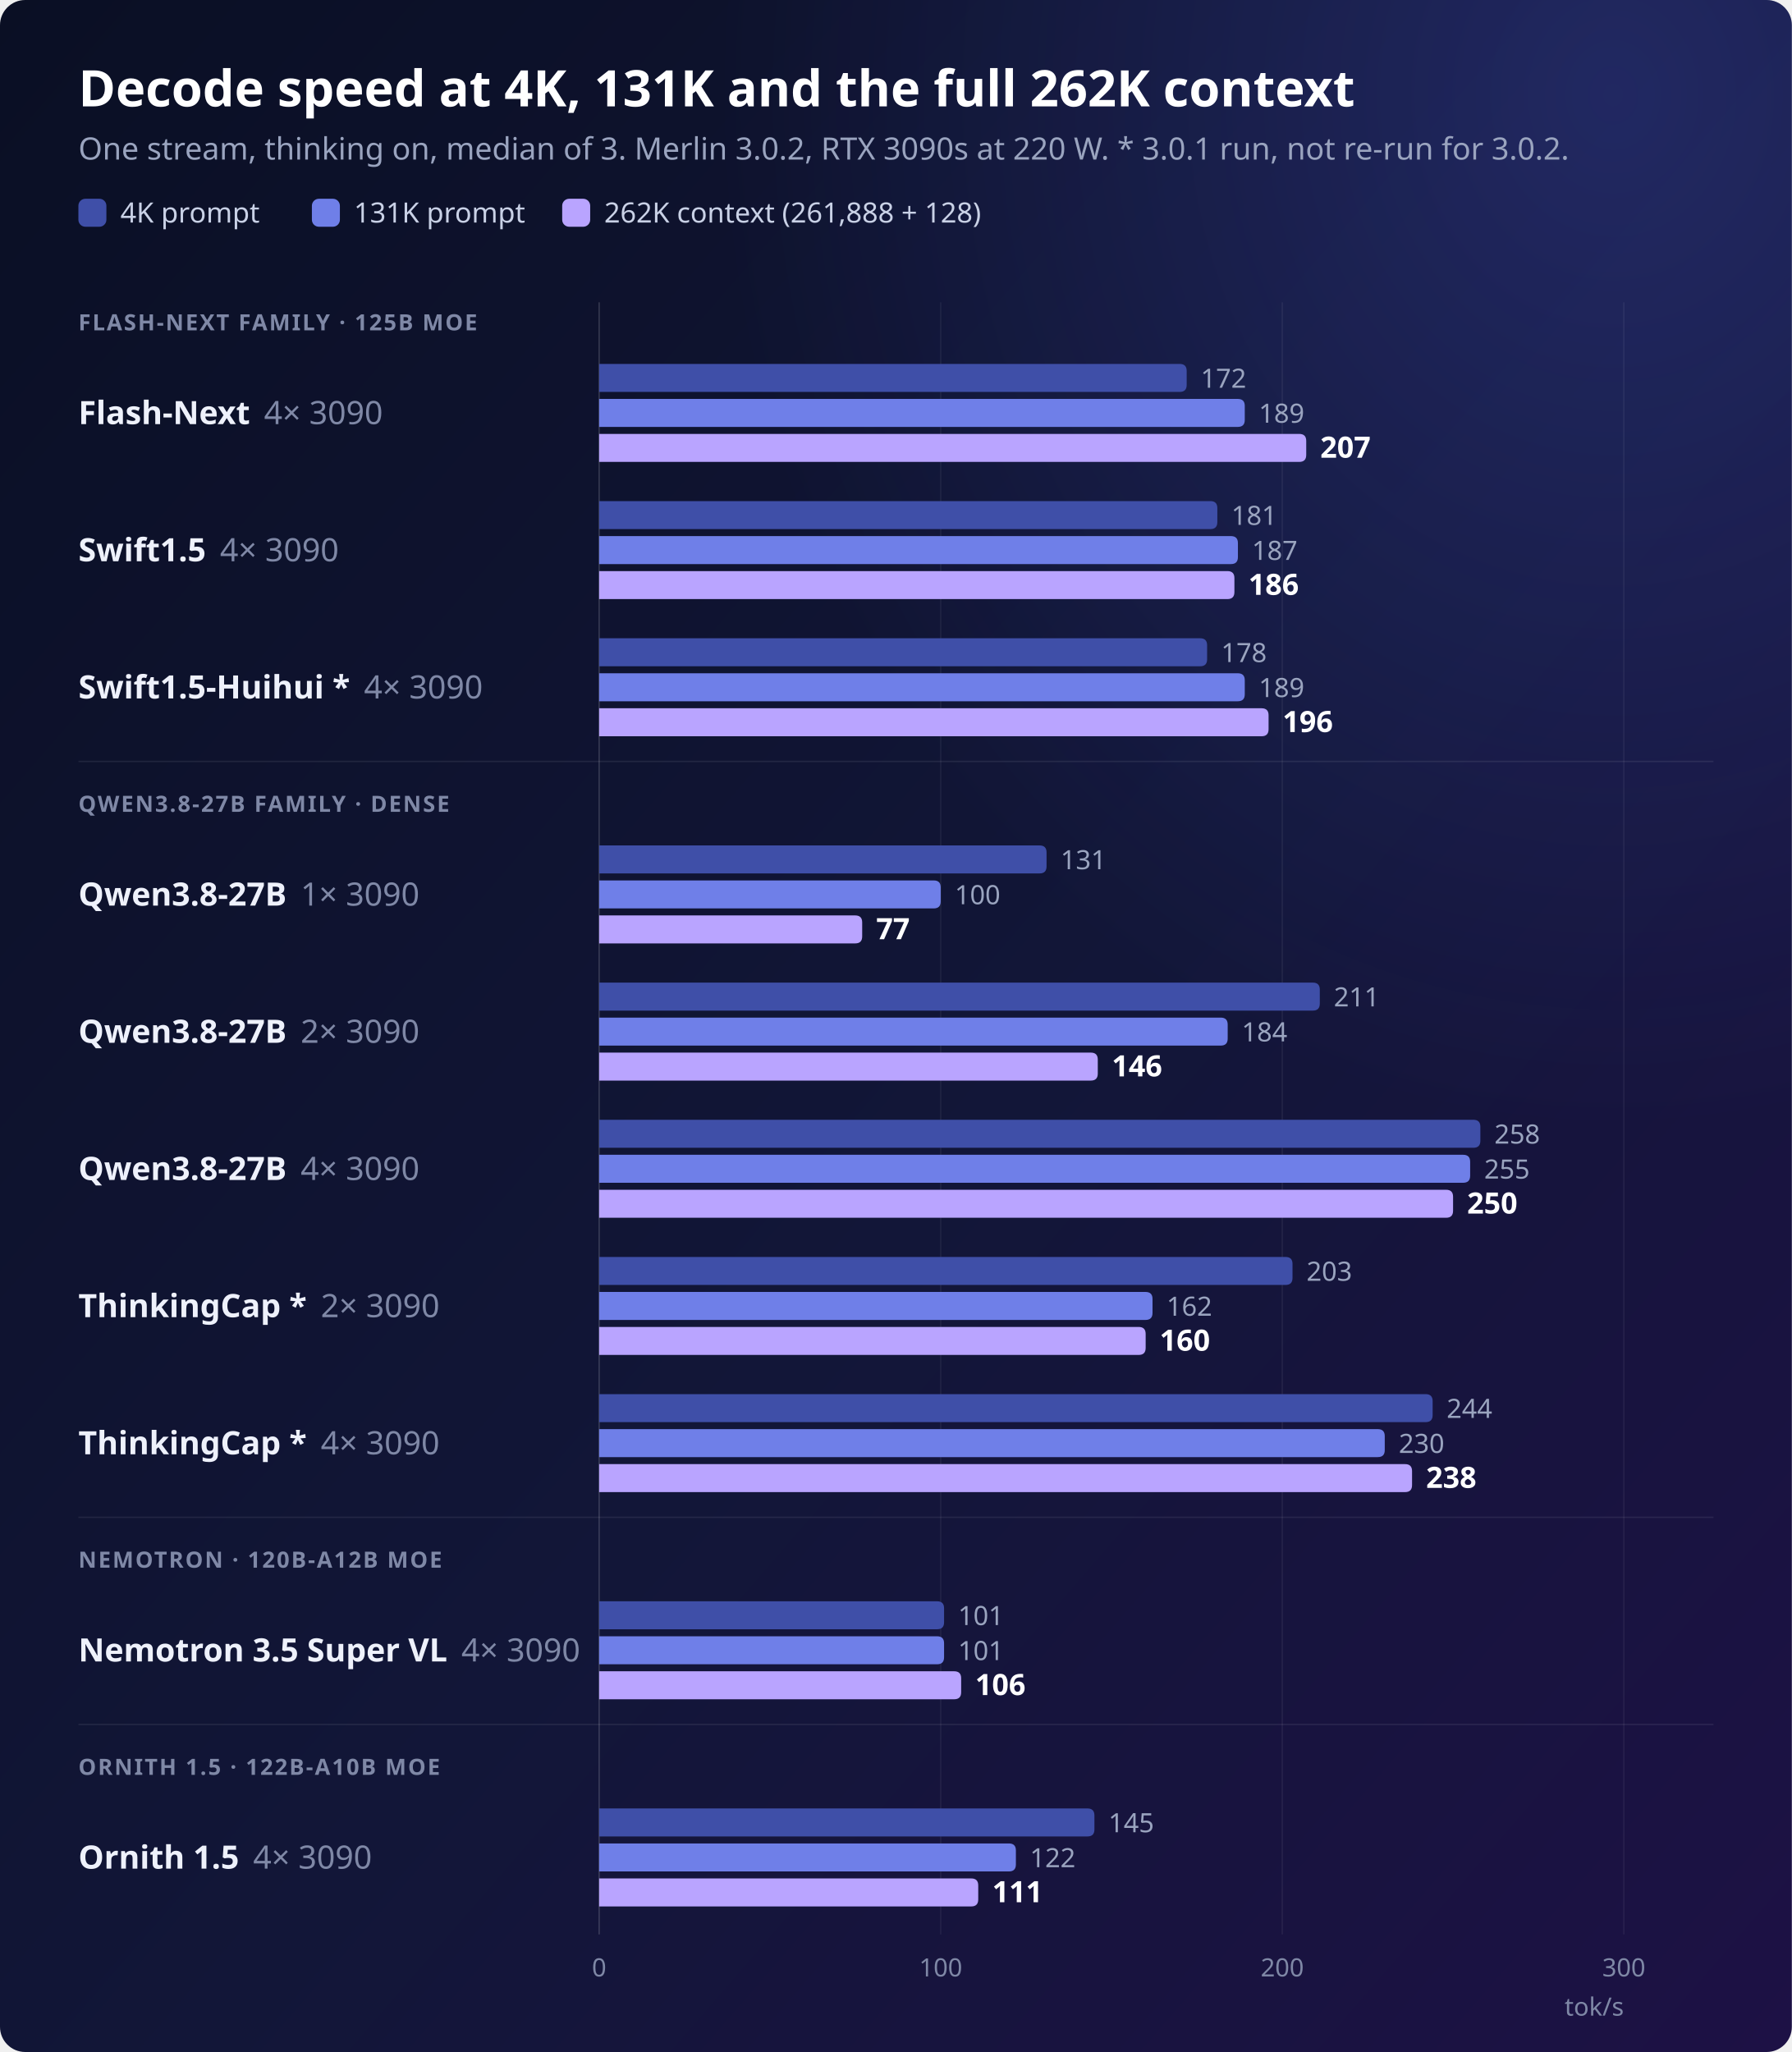
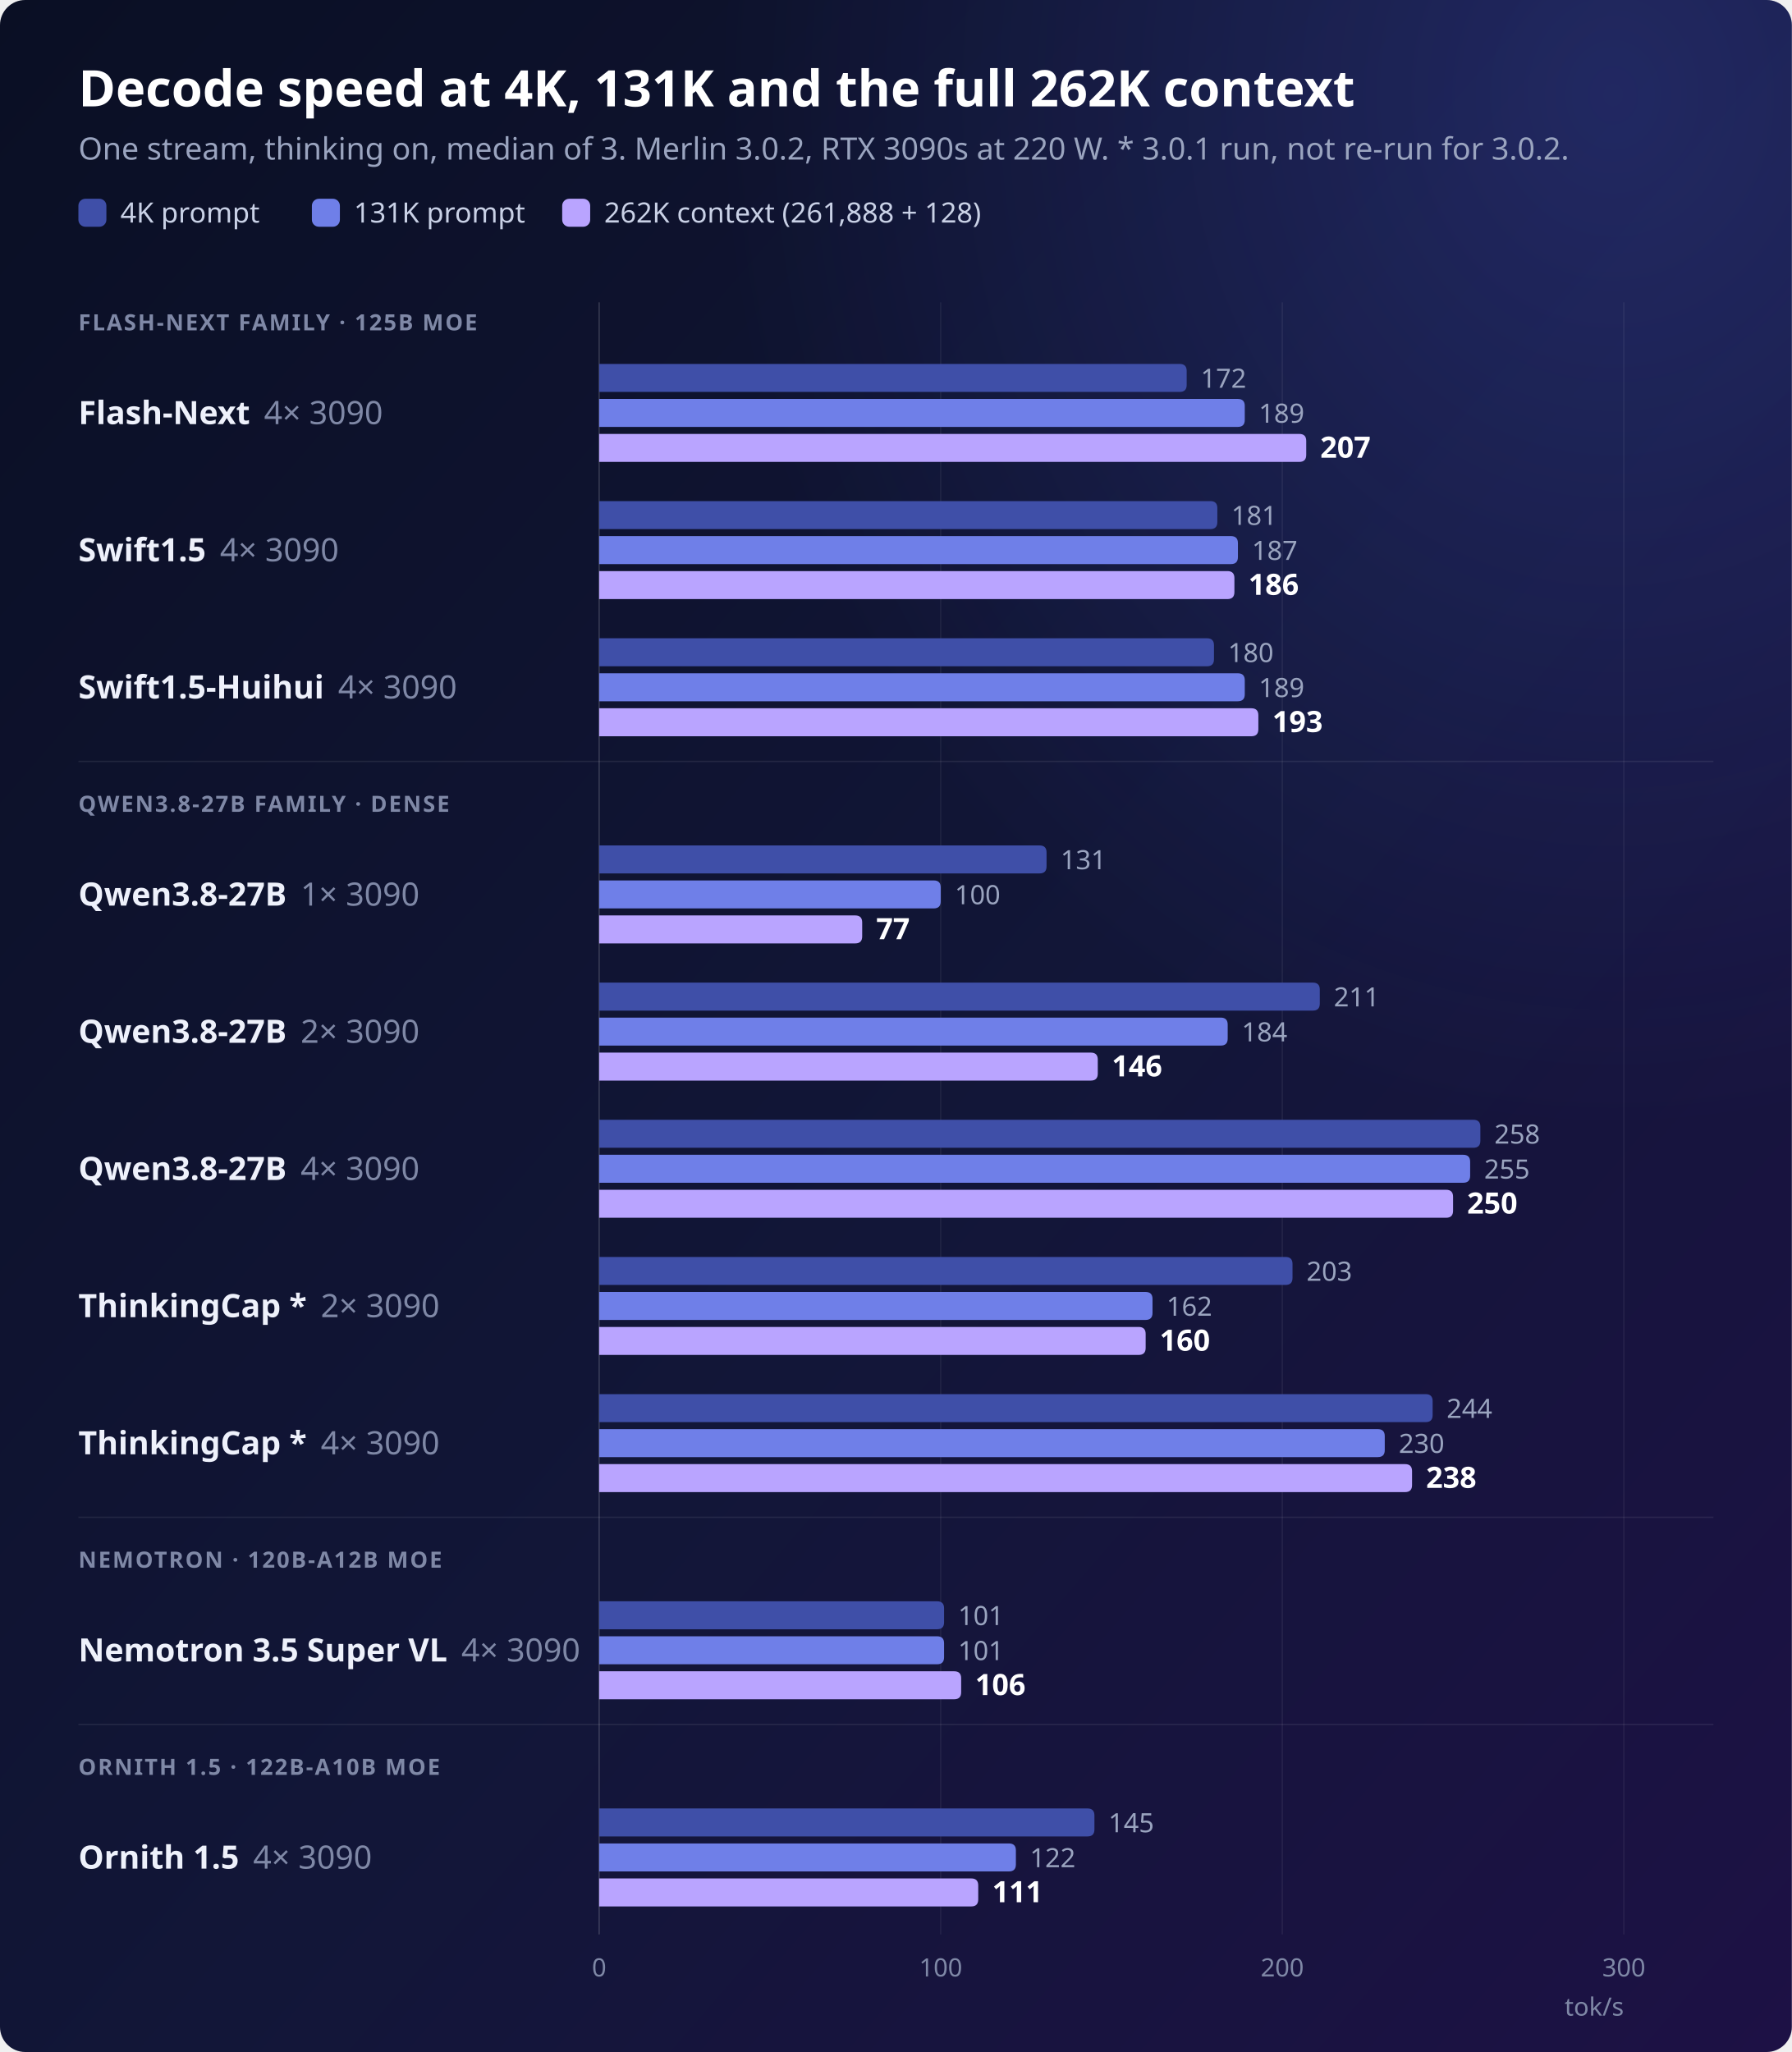
<svg xmlns="http://www.w3.org/2000/svg" width="1280" height="1466" viewBox="0 0 1280 1466" role="img" aria-labelledby="ttl dsc">
  <defs>
    <linearGradient id="bg" x1="0" y1="0" x2="1" y2="1">
      <stop offset="0" stop-color="#0a0f24" />
      <stop offset="0.55" stop-color="#121638" />
      <stop offset="1" stop-color="#1d1145" />
    </linearGradient>
    <radialGradient id="glow" cx="0.9" cy="0.05" r="0.5">
      <stop offset="0" stop-color="#5b6cff" stop-opacity="0.22" />
      <stop offset="1" stop-color="#5b6cff" stop-opacity="0" />
    </radialGradient>
    <clipPath id="card">
      <rect width="1280" height="1466" rx="18" />
    </clipPath>
  </defs>
  <style>text{font-family:-apple-system, BlinkMacSystemFont, 'Segoe UI', 'Noto Sans', Helvetica, Arial, sans-serif;font-variant-numeric:tabular-nums}</style>
  <g clip-path="url(#card)">
    <rect width="1280" height="1466" fill="url(#bg)" />
    <rect width="1280" height="1466" fill="url(#glow)" />
    <text x="56" y="76" font-size="36" font-weight="700" fill="#ffffff">Decode speed at 4K, 131K and the full 262K context</text>
    <text x="56" y="114" font-size="22" fill="#9aa4bf">One stream, thinking on, median of 3. Merlin 3.0.2, RTX 3090s at 220 W. * 3.0.1 run, not re-run for 3.0.2.</text>
    <rect x="56" y="142" width="20" height="20" rx="5" fill="#3f4fa8" />
    <text x="86" y="159" font-size="20" fill="#c9d1e6">4K prompt</text>
    <rect x="222.8" y="142" width="20" height="20" rx="5" fill="#6f7fe8" />
    <text x="252.8" y="159" font-size="20" fill="#c9d1e6">131K prompt</text>
    <rect x="401.6" y="142" width="20" height="20" rx="5" fill="#b9a4ff" />
    <text x="431.6" y="159" font-size="20" fill="#c9d1e6">262K context (261,888 + 128)</text>
    <line x1="428.0" y1="216" x2="428.0" y2="1382" stroke="#ffffff" stroke-opacity="0.16" />
    <text x="428.0" y="1412" font-size="18" fill="#7f88a6" text-anchor="middle">0</text>
    <line x1="672.0" y1="216" x2="672.0" y2="1382" stroke="#ffffff" stroke-opacity="0.06" />
    <text x="672.0" y="1412" font-size="18" fill="#7f88a6" text-anchor="middle">100</text>
    <line x1="916.0" y1="216" x2="916.0" y2="1382" stroke="#ffffff" stroke-opacity="0.06" />
    <text x="916.0" y="1412" font-size="18" fill="#7f88a6" text-anchor="middle">200</text>
    <line x1="1160.0" y1="216" x2="1160.0" y2="1382" stroke="#ffffff" stroke-opacity="0.06" />
    <text x="1160.0" y="1412" font-size="18" fill="#7f88a6" text-anchor="middle">300</text>
    <text x="1160.0" y="1440" font-size="18" fill="#7f88a6" text-anchor="end">tok/s</text>
    <text x="56" y="236" font-size="16" font-weight="700" fill="#7f88a6" letter-spacing="1.2">FLASH-NEXT FAMILY  ·  125B MOE</text>
    <text x="56" y="303.0" font-size="23" font-weight="600" fill="#eef1fb">Flash-Next<tspan font-weight="400" fill="#7f88a6" dx="10">4× 3090</tspan>
    </text>
    <path d="M428.0,260.0 H842.7 Q847.7,260.0 847.7,265.0 V275.0 Q847.7,280.0 842.7,280.0 H428.0 Z" fill="#3f4fa8" />
    <text x="857.7" y="277.0" font-size="19" font-weight="500" fill="#9aa4bf">172</text>
    <path d="M428.0,285.0 H884.2 Q889.2,285.0 889.2,290.0 V300.0 Q889.2,305.0 884.2,305.0 H428.0 Z" fill="#6f7fe8" />
    <text x="899.2" y="302.0" font-size="19" font-weight="500" fill="#9aa4bf">189</text>
    <path d="M428.0,310.0 H928.1 Q933.1,310.0 933.1,315.0 V325.0 Q933.1,330.0 928.1,330.0 H428.0 Z" fill="#b9a4ff" />
    <text x="943.1" y="327.0" font-size="21" font-weight="700" fill="#ffffff">207</text>
    <text x="56" y="401.0" font-size="23" font-weight="600" fill="#eef1fb">Swift1.5<tspan font-weight="400" fill="#7f88a6" dx="10">4× 3090</tspan>
    </text>
    <path d="M428.0,358.0 H864.6 Q869.6,358.0 869.6,363.0 V373.0 Q869.6,378.0 864.6,378.0 H428.0 Z" fill="#3f4fa8" />
    <text x="879.6" y="375.0" font-size="19" font-weight="500" fill="#9aa4bf">181</text>
    <path d="M428.0,383.0 H879.3 Q884.3,383.0 884.3,388.0 V398.0 Q884.3,403.0 879.3,403.0 H428.0 Z" fill="#6f7fe8" />
    <text x="894.3" y="400.0" font-size="19" font-weight="500" fill="#9aa4bf">187</text>
    <path d="M428.0,408.0 H876.8 Q881.8,408.0 881.8,413.0 V423.0 Q881.8,428.0 876.8,428.0 H428.0 Z" fill="#b9a4ff" />
    <text x="891.8" y="425.0" font-size="21" font-weight="700" fill="#ffffff">186</text>
-     <text x="56" y="499.0" font-size="23" font-weight="600" fill="#eef1fb">Swift1.5-Huihui *<tspan font-weight="400" fill="#7f88a6" dx="10">4× 3090</tspan>
+     <text x="56" y="499.0" font-size="23" font-weight="600" fill="#eef1fb">Swift1.5-Huihui<tspan font-weight="400" fill="#7f88a6" dx="10">4× 3090</tspan>
    </text>
-     <path d="M428.0,456.0 H857.3 Q862.3,456.0 862.3,461.0 V471.0 Q862.3,476.0 857.3,476.0 H428.0 Z" fill="#3f4fa8" />
-     <text x="872.3" y="473.0" font-size="19" font-weight="500" fill="#9aa4bf">178</text>
+     <path d="M428.0,456.0 H862.2 Q867.2,456.0 867.2,461.0 V471.0 Q867.2,476.0 862.2,476.0 H428.0 Z" fill="#3f4fa8" />
+     <text x="877.2" y="473.0" font-size="19" font-weight="500" fill="#9aa4bf">180</text>
    <path d="M428.0,481.0 H884.2 Q889.2,481.0 889.2,486.0 V496.0 Q889.2,501.0 884.2,501.0 H428.0 Z" fill="#6f7fe8" />
    <text x="899.2" y="498.0" font-size="19" font-weight="500" fill="#9aa4bf">189</text>
-     <path d="M428.0,506.0 H901.2 Q906.2,506.0 906.2,511.0 V521.0 Q906.2,526.0 901.2,526.0 H428.0 Z" fill="#b9a4ff" />
-     <text x="916.2" y="523.0" font-size="21" font-weight="700" fill="#ffffff">196</text>
+     <path d="M428.0,506.0 H893.9 Q898.9,506.0 898.9,511.0 V521.0 Q898.9,526.0 893.9,526.0 H428.0 Z" fill="#b9a4ff" />
+     <text x="908.9" y="523.0" font-size="21" font-weight="700" fill="#ffffff">193</text>
    <line x1="56" y1="544" x2="1224" y2="544" stroke="#ffffff" stroke-opacity="0.08" />
    <text x="56" y="580" font-size="16" font-weight="700" fill="#7f88a6" letter-spacing="1.2">QWEN3.8-27B FAMILY  ·  DENSE</text>
    <text x="56" y="647.0" font-size="23" font-weight="600" fill="#eef1fb">Qwen3.8-27B<tspan font-weight="400" fill="#7f88a6" dx="10">1× 3090</tspan>
    </text>
    <path d="M428.0,604.0 H742.6 Q747.6,604.0 747.6,609.0 V619.0 Q747.6,624.0 742.6,624.0 H428.0 Z" fill="#3f4fa8" />
    <text x="757.6" y="621.0" font-size="19" font-weight="500" fill="#9aa4bf">131</text>
    <path d="M428.0,629.0 H667.0 Q672.0,629.0 672.0,634.0 V644.0 Q672.0,649.0 667.0,649.0 H428.0 Z" fill="#6f7fe8" />
    <text x="682.0" y="646.0" font-size="19" font-weight="500" fill="#9aa4bf">100</text>
    <path d="M428.0,654.0 H610.9 Q615.9,654.0 615.9,659.0 V669.0 Q615.9,674.0 610.9,674.0 H428.0 Z" fill="#b9a4ff" />
    <text x="625.9" y="671.0" font-size="21" font-weight="700" fill="#ffffff">77</text>
    <text x="56" y="745.0" font-size="23" font-weight="600" fill="#eef1fb">Qwen3.8-27B<tspan font-weight="400" fill="#7f88a6" dx="10">2× 3090</tspan>
    </text>
    <path d="M428.0,702.0 H937.8 Q942.8,702.0 942.8,707.0 V717.0 Q942.8,722.0 937.8,722.0 H428.0 Z" fill="#3f4fa8" />
    <text x="952.8" y="719.0" font-size="19" font-weight="500" fill="#9aa4bf">211</text>
    <path d="M428.0,727.0 H872.0 Q877.0,727.0 877.0,732.0 V742.0 Q877.0,747.0 872.0,747.0 H428.0 Z" fill="#6f7fe8" />
    <text x="887.0" y="744.0" font-size="19" font-weight="500" fill="#9aa4bf">184</text>
    <path d="M428.0,752.0 H779.2 Q784.2,752.0 784.2,757.0 V767.0 Q784.2,772.0 779.2,772.0 H428.0 Z" fill="#b9a4ff" />
    <text x="794.2" y="769.0" font-size="21" font-weight="700" fill="#ffffff">146</text>
    <text x="56" y="843.0" font-size="23" font-weight="600" fill="#eef1fb">Qwen3.8-27B<tspan font-weight="400" fill="#7f88a6" dx="10">4× 3090</tspan>
    </text>
    <path d="M428.0,800.0 H1052.5 Q1057.5,800.0 1057.5,805.0 V815.0 Q1057.5,820.0 1052.5,820.0 H428.0 Z" fill="#3f4fa8" />
    <text x="1067.5" y="817.0" font-size="19" font-weight="500" fill="#9aa4bf">258</text>
    <path d="M428.0,825.0 H1045.2 Q1050.2,825.0 1050.2,830.0 V840.0 Q1050.2,845.0 1045.2,845.0 H428.0 Z" fill="#6f7fe8" />
    <text x="1060.2" y="842.0" font-size="19" font-weight="500" fill="#9aa4bf">255</text>
    <path d="M428.0,850.0 H1033.0 Q1038.0,850.0 1038.0,855.0 V865.0 Q1038.0,870.0 1033.0,870.0 H428.0 Z" fill="#b9a4ff" />
    <text x="1048.0" y="867.0" font-size="21" font-weight="700" fill="#ffffff">250</text>
    <text x="56" y="941.0" font-size="23" font-weight="600" fill="#eef1fb">ThinkingCap *<tspan font-weight="400" fill="#7f88a6" dx="10">2× 3090</tspan>
    </text>
    <path d="M428.0,898.0 H918.3 Q923.3,898.0 923.3,903.0 V913.0 Q923.3,918.0 918.3,918.0 H428.0 Z" fill="#3f4fa8" />
    <text x="933.3" y="915.0" font-size="19" font-weight="500" fill="#9aa4bf">203</text>
    <path d="M428.0,923.0 H818.3 Q823.3,923.0 823.3,928.0 V938.0 Q823.3,943.0 818.3,943.0 H428.0 Z" fill="#6f7fe8" />
    <text x="833.3" y="940.0" font-size="19" font-weight="500" fill="#9aa4bf">162</text>
    <path d="M428.0,948.0 H813.4 Q818.4,948.0 818.4,953.0 V963.0 Q818.4,968.0 813.4,968.0 H428.0 Z" fill="#b9a4ff" />
    <text x="828.4" y="965.0" font-size="21" font-weight="700" fill="#ffffff">160</text>
    <text x="56" y="1039.0" font-size="23" font-weight="600" fill="#eef1fb">ThinkingCap *<tspan font-weight="400" fill="#7f88a6" dx="10">4× 3090</tspan>
    </text>
    <path d="M428.0,996.0 H1018.4 Q1023.4,996.0 1023.4,1001.0 V1011.0 Q1023.4,1016.0 1018.4,1016.0 H428.0 Z" fill="#3f4fa8" />
    <text x="1033.4" y="1013.0" font-size="19" font-weight="500" fill="#9aa4bf">244</text>
    <path d="M428.0,1021.0 H984.2 Q989.2,1021.0 989.2,1026.0 V1036.0 Q989.2,1041.0 984.2,1041.0 H428.0 Z" fill="#6f7fe8" />
    <text x="999.2" y="1038.0" font-size="19" font-weight="500" fill="#9aa4bf">230</text>
    <path d="M428.0,1046.0 H1003.7 Q1008.7,1046.0 1008.7,1051.0 V1061.0 Q1008.7,1066.0 1003.7,1066.0 H428.0 Z" fill="#b9a4ff" />
    <text x="1018.7" y="1063.0" font-size="21" font-weight="700" fill="#ffffff">238</text>
    <line x1="56" y1="1084" x2="1224" y2="1084" stroke="#ffffff" stroke-opacity="0.08" />
    <text x="56" y="1120" font-size="16" font-weight="700" fill="#7f88a6" letter-spacing="1.2">NEMOTRON  ·  120B-A12B MOE</text>
    <text x="56" y="1187.0" font-size="23" font-weight="600" fill="#eef1fb">Nemotron 3.5 Super VL<tspan font-weight="400" fill="#7f88a6" dx="10">4× 3090</tspan>
    </text>
    <path d="M428.0,1144.0 H669.4 Q674.4,1144.0 674.4,1149.0 V1159.0 Q674.4,1164.0 669.4,1164.0 H428.0 Z" fill="#3f4fa8" />
    <text x="684.4" y="1161.0" font-size="19" font-weight="500" fill="#9aa4bf">101</text>
    <path d="M428.0,1169.0 H669.4 Q674.4,1169.0 674.4,1174.0 V1184.0 Q674.4,1189.0 669.4,1189.0 H428.0 Z" fill="#6f7fe8" />
    <text x="684.4" y="1186.0" font-size="19" font-weight="500" fill="#9aa4bf">101</text>
    <path d="M428.0,1194.0 H681.6 Q686.6,1194.0 686.6,1199.0 V1209.0 Q686.6,1214.0 681.6,1214.0 H428.0 Z" fill="#b9a4ff" />
    <text x="696.6" y="1211.0" font-size="21" font-weight="700" fill="#ffffff">106</text>
    <line x1="56" y1="1232" x2="1224" y2="1232" stroke="#ffffff" stroke-opacity="0.08" />
    <text x="56" y="1268" font-size="16" font-weight="700" fill="#7f88a6" letter-spacing="1.2">ORNITH 1.5  ·  122B-A10B MOE</text>
    <text x="56" y="1335.0" font-size="23" font-weight="600" fill="#eef1fb">Ornith 1.5<tspan font-weight="400" fill="#7f88a6" dx="10">4× 3090</tspan>
    </text>
    <path d="M428.0,1292.0 H776.8 Q781.8,1292.0 781.8,1297.0 V1307.0 Q781.8,1312.0 776.8,1312.0 H428.0 Z" fill="#3f4fa8" />
    <text x="791.8" y="1309.0" font-size="19" font-weight="500" fill="#9aa4bf">145</text>
    <path d="M428.0,1317.0 H720.7 Q725.7,1317.0 725.7,1322.0 V1332.0 Q725.7,1337.0 720.7,1337.0 H428.0 Z" fill="#6f7fe8" />
    <text x="735.7" y="1334.0" font-size="19" font-weight="500" fill="#9aa4bf">122</text>
    <path d="M428.0,1342.0 H693.8 Q698.8,1342.0 698.8,1347.0 V1357.0 Q698.8,1362.0 693.8,1362.0 H428.0 Z" fill="#b9a4ff" />
    <text x="708.8" y="1359.0" font-size="21" font-weight="700" fill="#ffffff">111</text>
  </g>
</svg>
